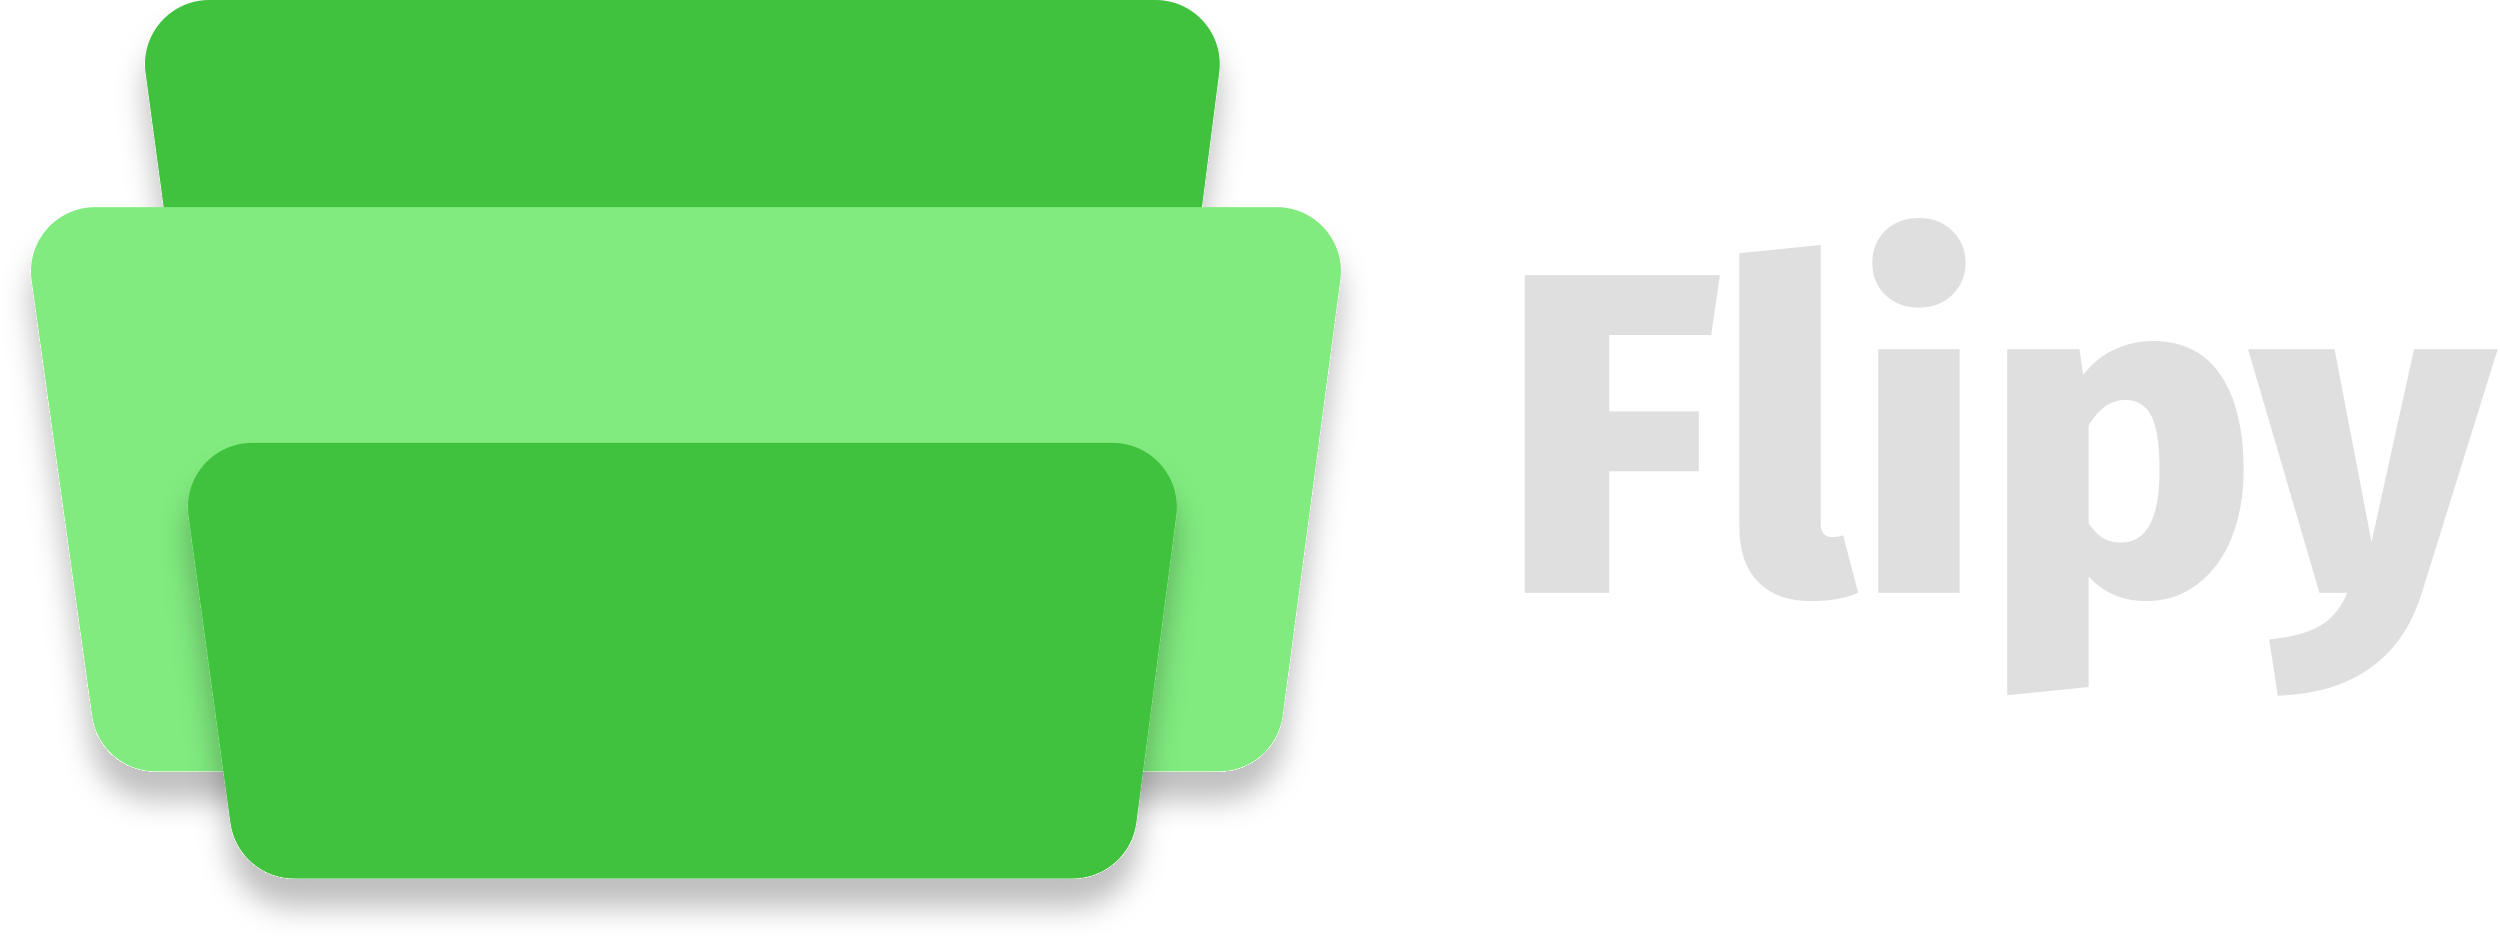
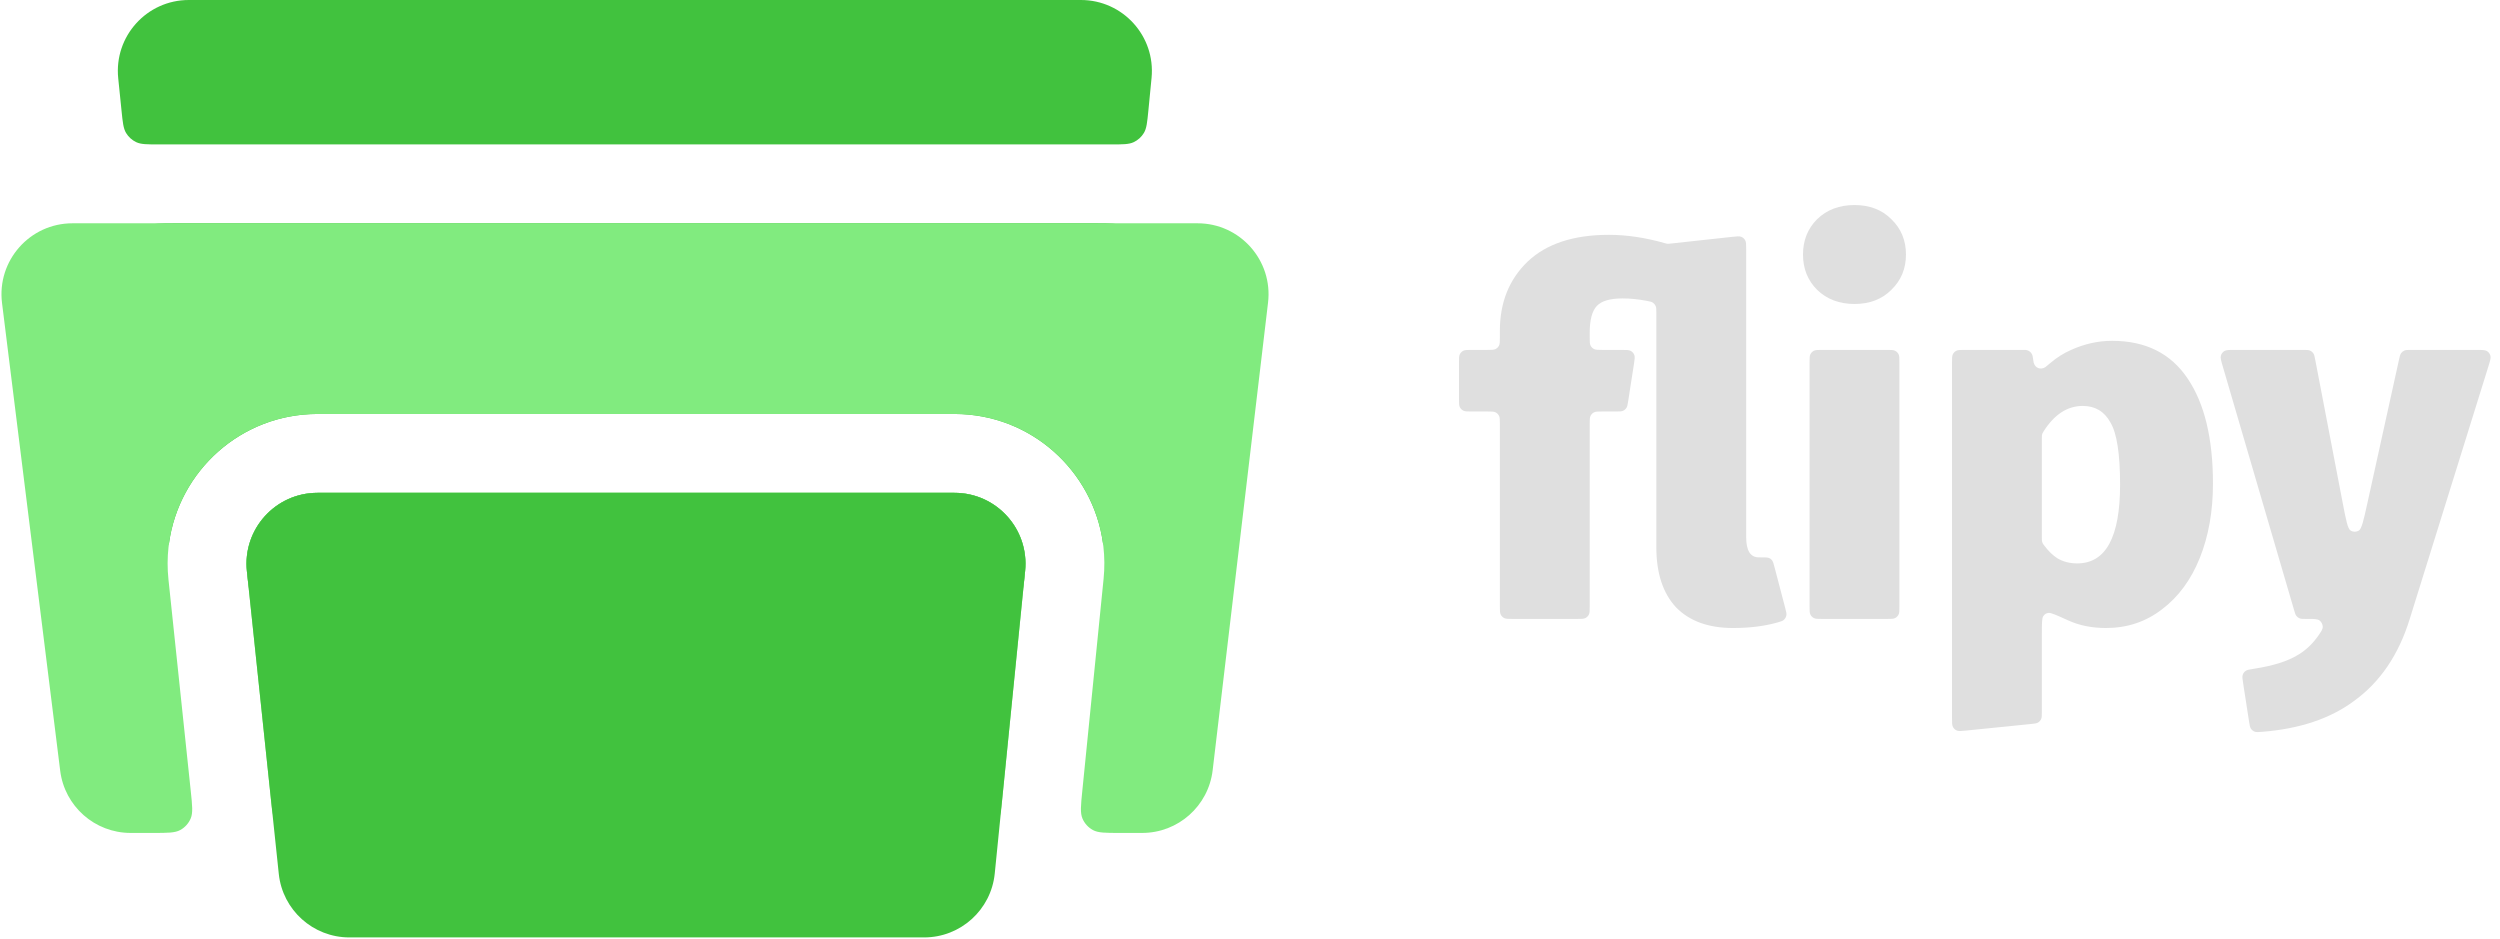
- <svg xmlns="http://www.w3.org/2000/svg" width="350" height="131" viewBox="0 0 350 131" fill="none">
-   <g filter="url(#filter0_d_26_22)">
-     <path d="M164.412 59.145C163.836 63.636 160.013 67 155.485 67L35.894 67C31.388 67 27.576 63.667 26.975 59.202L20.374 10.201C19.647 4.802 23.846 1.63962e-06 29.294 2.21513e-06L161.772 1.62096e-05C167.197 1.67826e-05 171.389 4.764 170.698 10.145L164.412 59.145Z" fill="#41C23E" />
-   </g>
-   <g filter="url(#filter1_d_26_22)">
-     <path d="M179.585 100.18C178.993 104.656 175.177 108 170.663 108L21.808 108C17.316 108 13.512 104.688 12.894 100.238L4.422 39.238C3.67 33.827 7.874 29 13.336 29L178.731 29C184.171 29 188.367 33.788 187.653 39.18L179.585 100.18Z" fill="#81EB7F" />
-   </g>
-   <g filter="url(#filter2_d_26_22)">
-     <path d="M159.097 115.159C158.514 119.644 154.694 123 150.172 123L41.173 123C36.673 123 32.864 119.675 32.256 115.216L26.393 72.216C25.656 66.812 29.857 62 35.31 62L155.756 62C161.186 62 165.38 66.773 164.681 72.159L159.097 115.159Z" fill="#41C23E" />
-   </g>
-   <path d="M213.456 83V38.52H240.784L239.568 46.904H225.296V57.592H237.84V65.976H225.296V83H213.456ZM253.556 84.152C250.356 84.152 247.881 83.256 246.132 81.464C244.383 79.672 243.508 77.091 243.508 73.72V35.448L254.9 34.296V73.336C254.9 74.573 255.455 75.192 256.564 75.192C257.033 75.192 257.524 75.107 258.036 74.936L260.148 83C258.399 83.768 256.201 84.152 253.556 84.152ZM274.345 48.888V83H262.953V48.888H274.345ZM268.649 30.52C270.569 30.52 272.126 31.117 273.321 32.312C274.558 33.507 275.177 35 275.177 36.792C275.177 38.584 274.558 40.077 273.321 41.272C272.126 42.467 270.569 43.064 268.649 43.064C266.729 43.064 265.15 42.467 263.913 41.272C262.718 40.077 262.121 38.584 262.121 36.792C262.121 35 262.718 33.507 263.913 32.312C265.15 31.117 266.729 30.52 268.649 30.52ZM301.304 47.736C305.57 47.736 308.77 49.336 310.904 52.536C313.037 55.693 314.104 60.131 314.104 65.848C314.104 69.347 313.549 72.483 312.44 75.256C311.33 78.029 309.73 80.205 307.64 81.784C305.592 83.363 303.224 84.152 300.536 84.152C297.165 84.152 294.456 83 292.408 80.696V96.184L281.016 97.336V48.888H291.128L291.64 52.472C292.962 50.808 294.456 49.613 296.12 48.888C297.826 48.12 299.554 47.736 301.304 47.736ZM296.888 75.96C300.514 75.96 302.328 72.632 302.328 65.976C302.328 62.093 301.922 59.469 301.112 58.104C300.344 56.696 299.17 55.992 297.592 55.992C295.544 55.992 293.816 57.187 292.408 59.576V73.272C293.048 74.211 293.709 74.893 294.392 75.32C295.117 75.747 295.949 75.96 296.888 75.96ZM339.055 83C337.647 87.565 335.279 91.043 331.951 93.432C328.666 95.864 324.314 97.187 318.895 97.4L317.679 89.528C320.922 89.187 323.332 88.525 324.911 87.544C326.49 86.605 327.727 85.091 328.623 83H324.719L314.735 48.888H326.831L332.015 75.896L337.967 48.888H349.679L339.055 83Z" fill="#DFDFDF" />
-   <defs>
-     <filter id="filter0_d_26_22" x="16.292" y="3.8147e-06" width="158.481" height="75" filterUnits="userSpaceOnUse" color-interpolation-filters="sRGB">
-       <feFlood flood-opacity="0" result="BackgroundImageFix" />
-       <feColorMatrix in="SourceAlpha" type="matrix" values="0 0 0 0 0 0 0 0 0 0 0 0 0 0 0 0 0 0 127 0" result="hardAlpha" />
-       <feOffset dy="4" />
-       <feGaussianBlur stdDeviation="2" />
-       <feComposite in2="hardAlpha" operator="out" />
-       <feColorMatrix type="matrix" values="0 0 0 0 0 0 0 0 0 0 0 0 0 0 0 0 0 0 0.25 0" />
-       <feBlend mode="normal" in2="BackgroundImageFix" result="effect1_dropShadow_26_22" />
-       <feBlend mode="normal" in="SourceGraphic" in2="effect1_dropShadow_26_22" result="shape" />
-     </filter>
-     <filter id="filter1_d_26_22" x="0.335" y="29" width="191.398" height="87" filterUnits="userSpaceOnUse" color-interpolation-filters="sRGB">
-       <feFlood flood-opacity="0" result="BackgroundImageFix" />
-       <feColorMatrix in="SourceAlpha" type="matrix" values="0 0 0 0 0 0 0 0 0 0 0 0 0 0 0 0 0 0 127 0" result="hardAlpha" />
-       <feOffset dy="4" />
-       <feGaussianBlur stdDeviation="2" />
-       <feComposite in2="hardAlpha" operator="out" />
-       <feColorMatrix type="matrix" values="0 0 0 0 0 0 0 0 0 0 0 0 0 0 0 0 0 0 0.25 0" />
-       <feBlend mode="normal" in2="BackgroundImageFix" result="effect1_dropShadow_26_22" />
-       <feBlend mode="normal" in="SourceGraphic" in2="effect1_dropShadow_26_22" result="shape" />
-     </filter>
-     <filter id="filter2_d_26_22" x="22.309" y="62" width="146.448" height="69" filterUnits="userSpaceOnUse" color-interpolation-filters="sRGB">
-       <feFlood flood-opacity="0" result="BackgroundImageFix" />
-       <feColorMatrix in="SourceAlpha" type="matrix" values="0 0 0 0 0 0 0 0 0 0 0 0 0 0 0 0 0 0 127 0" result="hardAlpha" />
-       <feOffset dy="4" />
-       <feGaussianBlur stdDeviation="2" />
-       <feComposite in2="hardAlpha" operator="out" />
-       <feColorMatrix type="matrix" values="0 0 0 0 0 0 0 0 0 0 0 0 0 0 0 0 0 0 0.25 0" />
-       <feBlend mode="normal" in2="BackgroundImageFix" result="effect1_dropShadow_26_22" />
-       <feBlend mode="normal" in="SourceGraphic" in2="effect1_dropShadow_26_22" result="shape" />
-     </filter>
-   </defs>
+ <svg xmlns="http://www.w3.org/2000/svg" width="317" height="119" viewBox="0 0 317 119" fill="none">
+   <path d="M226.367 77.103C226.494 77.585 226.557 77.826 226.507 78.058C226.467 78.249 226.348 78.456 226.204 78.588C226.029 78.748 225.812 78.809 225.379 78.931C223.724 79.398 221.848 79.632 219.752 79.632C216.637 79.632 214.227 78.757 212.52 77.008C210.856 75.216 210.024 72.677 210.024 69.392V39.665C210.024 39.219 210.024 38.996 209.939 38.803C209.867 38.641 209.737 38.483 209.591 38.383C209.417 38.263 209.213 38.225 208.804 38.147C207.725 37.942 206.702 37.84 205.736 37.84C204.157 37.84 203.069 38.16 202.472 38.8C201.875 39.44 201.576 40.571 201.576 42.192V42.768C201.576 43.328 201.576 43.608 201.685 43.822C201.781 44.01 201.934 44.163 202.122 44.259C202.336 44.368 202.616 44.368 203.176 44.368H205.596C206.239 44.368 206.561 44.368 206.791 44.499C206.993 44.614 207.148 44.796 207.231 45.013C207.325 45.26 207.276 45.578 207.176 46.214L206.459 50.822C206.384 51.303 206.347 51.543 206.228 51.724C206.124 51.883 205.977 52.009 205.804 52.087C205.607 52.176 205.364 52.176 204.878 52.176H203.176C202.616 52.176 202.336 52.176 202.122 52.285C201.934 52.381 201.781 52.534 201.685 52.722C201.576 52.936 201.576 53.216 201.576 53.776V76.88C201.576 77.44 201.576 77.72 201.467 77.934C201.371 78.122 201.218 78.275 201.03 78.371C200.816 78.48 200.536 78.48 199.976 78.48H191.784C191.224 78.48 190.944 78.48 190.73 78.371C190.542 78.275 190.389 78.122 190.293 77.934C190.184 77.72 190.184 77.44 190.184 76.88V53.776C190.184 53.216 190.184 52.936 190.075 52.722C189.979 52.534 189.826 52.381 189.638 52.285C189.424 52.176 189.144 52.176 188.584 52.176H186.6C186.04 52.176 185.76 52.176 185.546 52.067C185.358 51.971 185.205 51.818 185.109 51.63C185 51.416 185 51.136 185 50.576V45.968C185 45.408 185 45.128 185.109 44.914C185.205 44.726 185.358 44.573 185.546 44.477C185.76 44.368 186.04 44.368 186.6 44.368H188.584C189.144 44.368 189.424 44.368 189.638 44.259C189.826 44.163 189.979 44.01 190.075 43.822C190.184 43.608 190.184 43.328 190.184 42.768V41.936C190.184 38.352 191.357 35.429 193.704 33.168C196.093 30.907 199.528 29.776 204.008 29.776C206.262 29.776 208.634 30.13 211.124 30.839C211.244 30.873 211.304 30.89 211.361 30.899C211.413 30.908 211.462 30.912 211.515 30.912C211.573 30.913 211.632 30.906 211.751 30.893L219.643 30.033C220.257 29.966 220.564 29.933 220.801 30.032C221.01 30.119 221.183 30.274 221.292 30.472C221.416 30.698 221.416 31.006 221.416 31.624V68.112C221.416 69.819 221.949 70.672 223.016 70.672V70.672C223.744 70.672 224.108 70.672 224.289 70.746C224.493 70.829 224.579 70.896 224.711 71.072C224.829 71.229 224.895 71.482 225.028 71.988L226.367 77.103Z" fill="#DFDFDF" />
+   <path d="M239.245 44.368C239.805 44.368 240.085 44.368 240.299 44.477C240.487 44.573 240.64 44.726 240.736 44.914C240.845 45.128 240.845 45.408 240.845 45.968V76.88C240.845 77.44 240.845 77.72 240.736 77.934C240.64 78.122 240.487 78.275 240.299 78.371C240.085 78.48 239.805 78.48 239.245 78.48H231.053C230.493 78.48 230.213 78.48 229.999 78.371C229.811 78.275 229.658 78.122 229.562 77.934C229.453 77.72 229.453 77.44 229.453 76.88V45.968C229.453 45.408 229.453 45.128 229.562 44.914C229.658 44.726 229.811 44.573 229.999 44.477C230.213 44.368 230.493 44.368 231.053 44.368H239.245ZM235.149 26C237.069 26 238.626 26.597 239.821 27.792C241.058 28.987 241.677 30.48 241.677 32.272C241.677 34.064 241.058 35.557 239.821 36.752C238.626 37.947 237.069 38.544 235.149 38.544C233.229 38.544 231.65 37.947 230.413 36.752C229.218 35.557 228.621 34.064 228.621 32.272C228.621 30.48 229.218 28.987 230.413 27.792C231.65 26.597 233.229 26 235.149 26Z" fill="#DFDFDF" />
+   <path d="M267.803 43.216C272.07 43.216 275.27 44.816 277.404 48.016C279.537 51.173 280.604 55.611 280.604 61.328C280.604 64.827 280.049 67.963 278.939 70.736C277.83 73.509 276.23 75.685 274.14 77.264C272.092 78.843 269.723 79.632 267.035 79.632C265.259 79.632 263.666 79.312 262.257 78.672C260.779 78.001 260.04 77.665 259.736 77.718C259.412 77.775 259.267 77.868 259.082 78.139C258.908 78.394 258.908 79.058 258.908 80.384V90.218C258.908 90.729 258.908 90.984 258.812 91.187C258.728 91.365 258.592 91.515 258.423 91.617C258.231 91.732 257.977 91.758 257.468 91.809L249.276 92.638C248.666 92.7 248.361 92.731 248.125 92.631C247.918 92.543 247.747 92.388 247.639 92.191C247.515 91.966 247.515 91.659 247.515 91.046V45.968C247.515 45.408 247.515 45.128 247.624 44.914C247.72 44.726 247.873 44.573 248.062 44.477C248.275 44.368 248.555 44.368 249.115 44.368H256.643C256.753 44.368 256.809 44.368 256.857 44.373C257.28 44.414 257.631 44.718 257.732 45.132C257.743 45.179 257.751 45.233 257.767 45.343V45.343C257.821 45.724 257.848 45.914 257.869 45.983C258.076 46.688 258.74 46.938 259.361 46.547C259.423 46.508 259.601 46.355 259.959 46.05C260.791 45.339 261.678 44.779 262.619 44.368C264.326 43.6 266.054 43.216 267.803 43.216ZM263.387 71.44C267.014 71.44 268.827 68.112 268.827 61.456C268.827 57.573 268.422 54.949 267.612 53.584C266.844 52.176 265.67 51.472 264.091 51.472C262.153 51.472 260.501 52.542 259.136 54.684C259.058 54.806 259.018 54.867 258.985 54.946C258.958 55.012 258.934 55.094 258.922 55.164C258.908 55.248 258.908 55.329 258.908 55.492V68.258C258.908 68.442 258.908 68.534 258.926 68.629C258.941 68.708 258.972 68.801 259.007 68.873C259.049 68.96 259.098 69.025 259.194 69.154C259.745 69.888 260.31 70.437 260.892 70.8C261.617 71.227 262.449 71.44 263.387 71.44Z" fill="#DFDFDF" />
+   <path d="M305.555 78.48C304.147 83.045 301.779 86.523 298.451 88.912C295.459 91.127 291.582 92.422 286.82 92.796C286.338 92.834 286.097 92.853 285.884 92.771C285.702 92.7 285.533 92.566 285.422 92.405C285.293 92.217 285.254 91.968 285.177 91.469L284.435 86.668C284.346 86.09 284.301 85.801 284.376 85.573C284.445 85.366 284.565 85.202 284.741 85.075C284.936 84.934 285.239 84.887 285.845 84.793C288.26 84.419 290.116 83.829 291.411 83.024C292.393 82.44 293.242 81.634 293.96 80.605C294.346 80.051 294.54 79.774 294.524 79.435C294.512 79.168 294.345 78.849 294.134 78.686C293.864 78.48 293.475 78.48 292.697 78.48H292.418C291.988 78.48 291.773 78.48 291.592 78.406C291.432 78.342 291.292 78.237 291.185 78.101C291.063 77.948 291.003 77.742 290.882 77.329L281.835 46.417C281.631 45.722 281.53 45.375 281.606 45.099C281.674 44.858 281.829 44.651 282.041 44.519C282.284 44.368 282.646 44.368 283.37 44.368H292.009C292.48 44.368 292.715 44.368 292.907 44.453C293.077 44.527 293.223 44.648 293.328 44.8C293.447 44.973 293.492 45.204 293.58 45.666L297.052 63.753C297.472 65.943 297.682 67.039 298.051 67.27C298.368 67.469 298.769 67.474 299.091 67.284C299.466 67.063 299.706 65.974 300.186 63.795L304.19 45.624C304.289 45.176 304.338 44.952 304.459 44.785C304.565 44.637 304.709 44.521 304.876 44.449C305.065 44.368 305.294 44.368 305.753 44.368H314.005C314.741 44.368 315.109 44.368 315.353 44.522C315.567 44.656 315.722 44.867 315.787 45.111C315.861 45.39 315.751 45.741 315.533 46.444L305.555 78.48Z" fill="#DFDFDF" />
+   <path d="M139.853 68.853C139.891 69.129 140.244 69.149 140.271 68.873V68.873L143.709 33.579C143.887 31.754 143.975 30.841 143.675 30.136C143.41 29.517 142.945 29.004 142.355 28.681C141.682 28.313 140.765 28.313 138.931 28.313L22.178 28.313C20.337 28.313 19.417 28.313 18.743 28.683C18.151 29.008 17.686 29.523 17.422 30.145C17.123 30.853 17.216 31.768 17.403 33.6L21.001 68.912V68.912C21.03 69.195 21.39 69.172 21.429 68.891C22.683 59.725 30.55 52.491 40.257 52.491L121.031 52.491C130.72 52.491 138.582 59.701 139.853 68.853Z" fill="#41C23E" />
+   <path d="M125.181 77C126.715 77 127.482 77 128.09 76.713C128.626 76.46 129.075 76.053 129.38 75.546C129.727 74.969 129.804 74.206 129.957 72.679L129.986 72.39C130.019 72.058 130.034 71.73 130.032 71.405C129.993 66.533 126.024 62.491 121.031 62.491L40.257 62.491C34.913 62.491 30.746 67.12 31.306 72.434L31.334 72.703C31.494 74.222 31.575 74.981 31.922 75.555C32.228 76.06 32.676 76.463 33.211 76.715C33.817 77 34.581 77 36.108 77H125.181Z" fill="#41C23E" />
+   <path d="M140.841 18.313C142.379 18.313 143.148 18.313 143.757 18.025C144.294 17.771 144.743 17.363 145.048 16.854C145.394 16.275 145.469 15.51 145.618 13.979L146.018 9.873C146.533 4.582 142.376 1.46944e-05 137.06 1.40427e-05L23.943 0C18.612 0 14.449 4.608 14.989 9.912L15.406 14C15.561 15.524 15.639 16.286 15.986 16.862C16.291 17.369 16.74 17.774 17.275 18.027C17.883 18.313 18.649 18.313 20.181 18.313L140.841 18.313Z" fill="#41C23E" />
+   <path d="M144.826 105.616C149.388 105.616 153.227 102.204 153.764 97.675L160.788 38.372C161.422 33.019 157.241 28.313 151.851 28.313L9.189 28.313C3.777 28.313 -0.41 33.054 0.257 38.424L7.633 97.727C8.193 102.234 12.023 105.616 16.564 105.616H19.415C21.262 105.616 22.186 105.616 22.861 105.245C23.453 104.919 23.919 104.402 24.181 103.778C24.479 103.068 24.383 102.15 24.189 100.313L21.361 73.482C20.179 62.263 28.975 52.491 40.257 52.491L121.031 52.491C132.275 52.491 141.059 62.201 139.936 73.388L137.231 100.337C137.047 102.166 136.956 103.081 137.255 103.788C137.519 104.409 137.984 104.923 138.576 105.247C139.249 105.616 140.168 105.616 142.007 105.616H144.826Z" fill="#81EB7F" />
+   <path d="M122.308 105.616C123.843 105.616 124.61 105.616 125.218 105.329C125.754 105.076 126.203 104.67 126.508 104.162C126.855 103.585 126.931 102.822 127.084 101.296L129.986 72.39C130.518 67.09 126.357 62.491 121.031 62.491L40.257 62.491C34.913 62.491 30.746 67.12 31.306 72.434L34.35 101.32C34.511 102.838 34.59 103.598 34.938 104.171C35.244 104.676 35.692 105.08 36.227 105.331C36.833 105.616 37.597 105.616 39.124 105.616L122.308 105.616Z" fill="#81EB7F" />
+   <path d="M126.134 110.764C125.672 115.363 121.802 118.865 117.179 118.865L44.301 118.865C39.696 118.865 35.833 115.388 35.35 110.808L31.306 72.434C30.746 67.12 34.913 62.491 40.257 62.491L121.031 62.491C126.357 62.491 130.518 67.09 129.986 72.39L126.134 110.764Z" fill="#41C23E" />
</svg>
